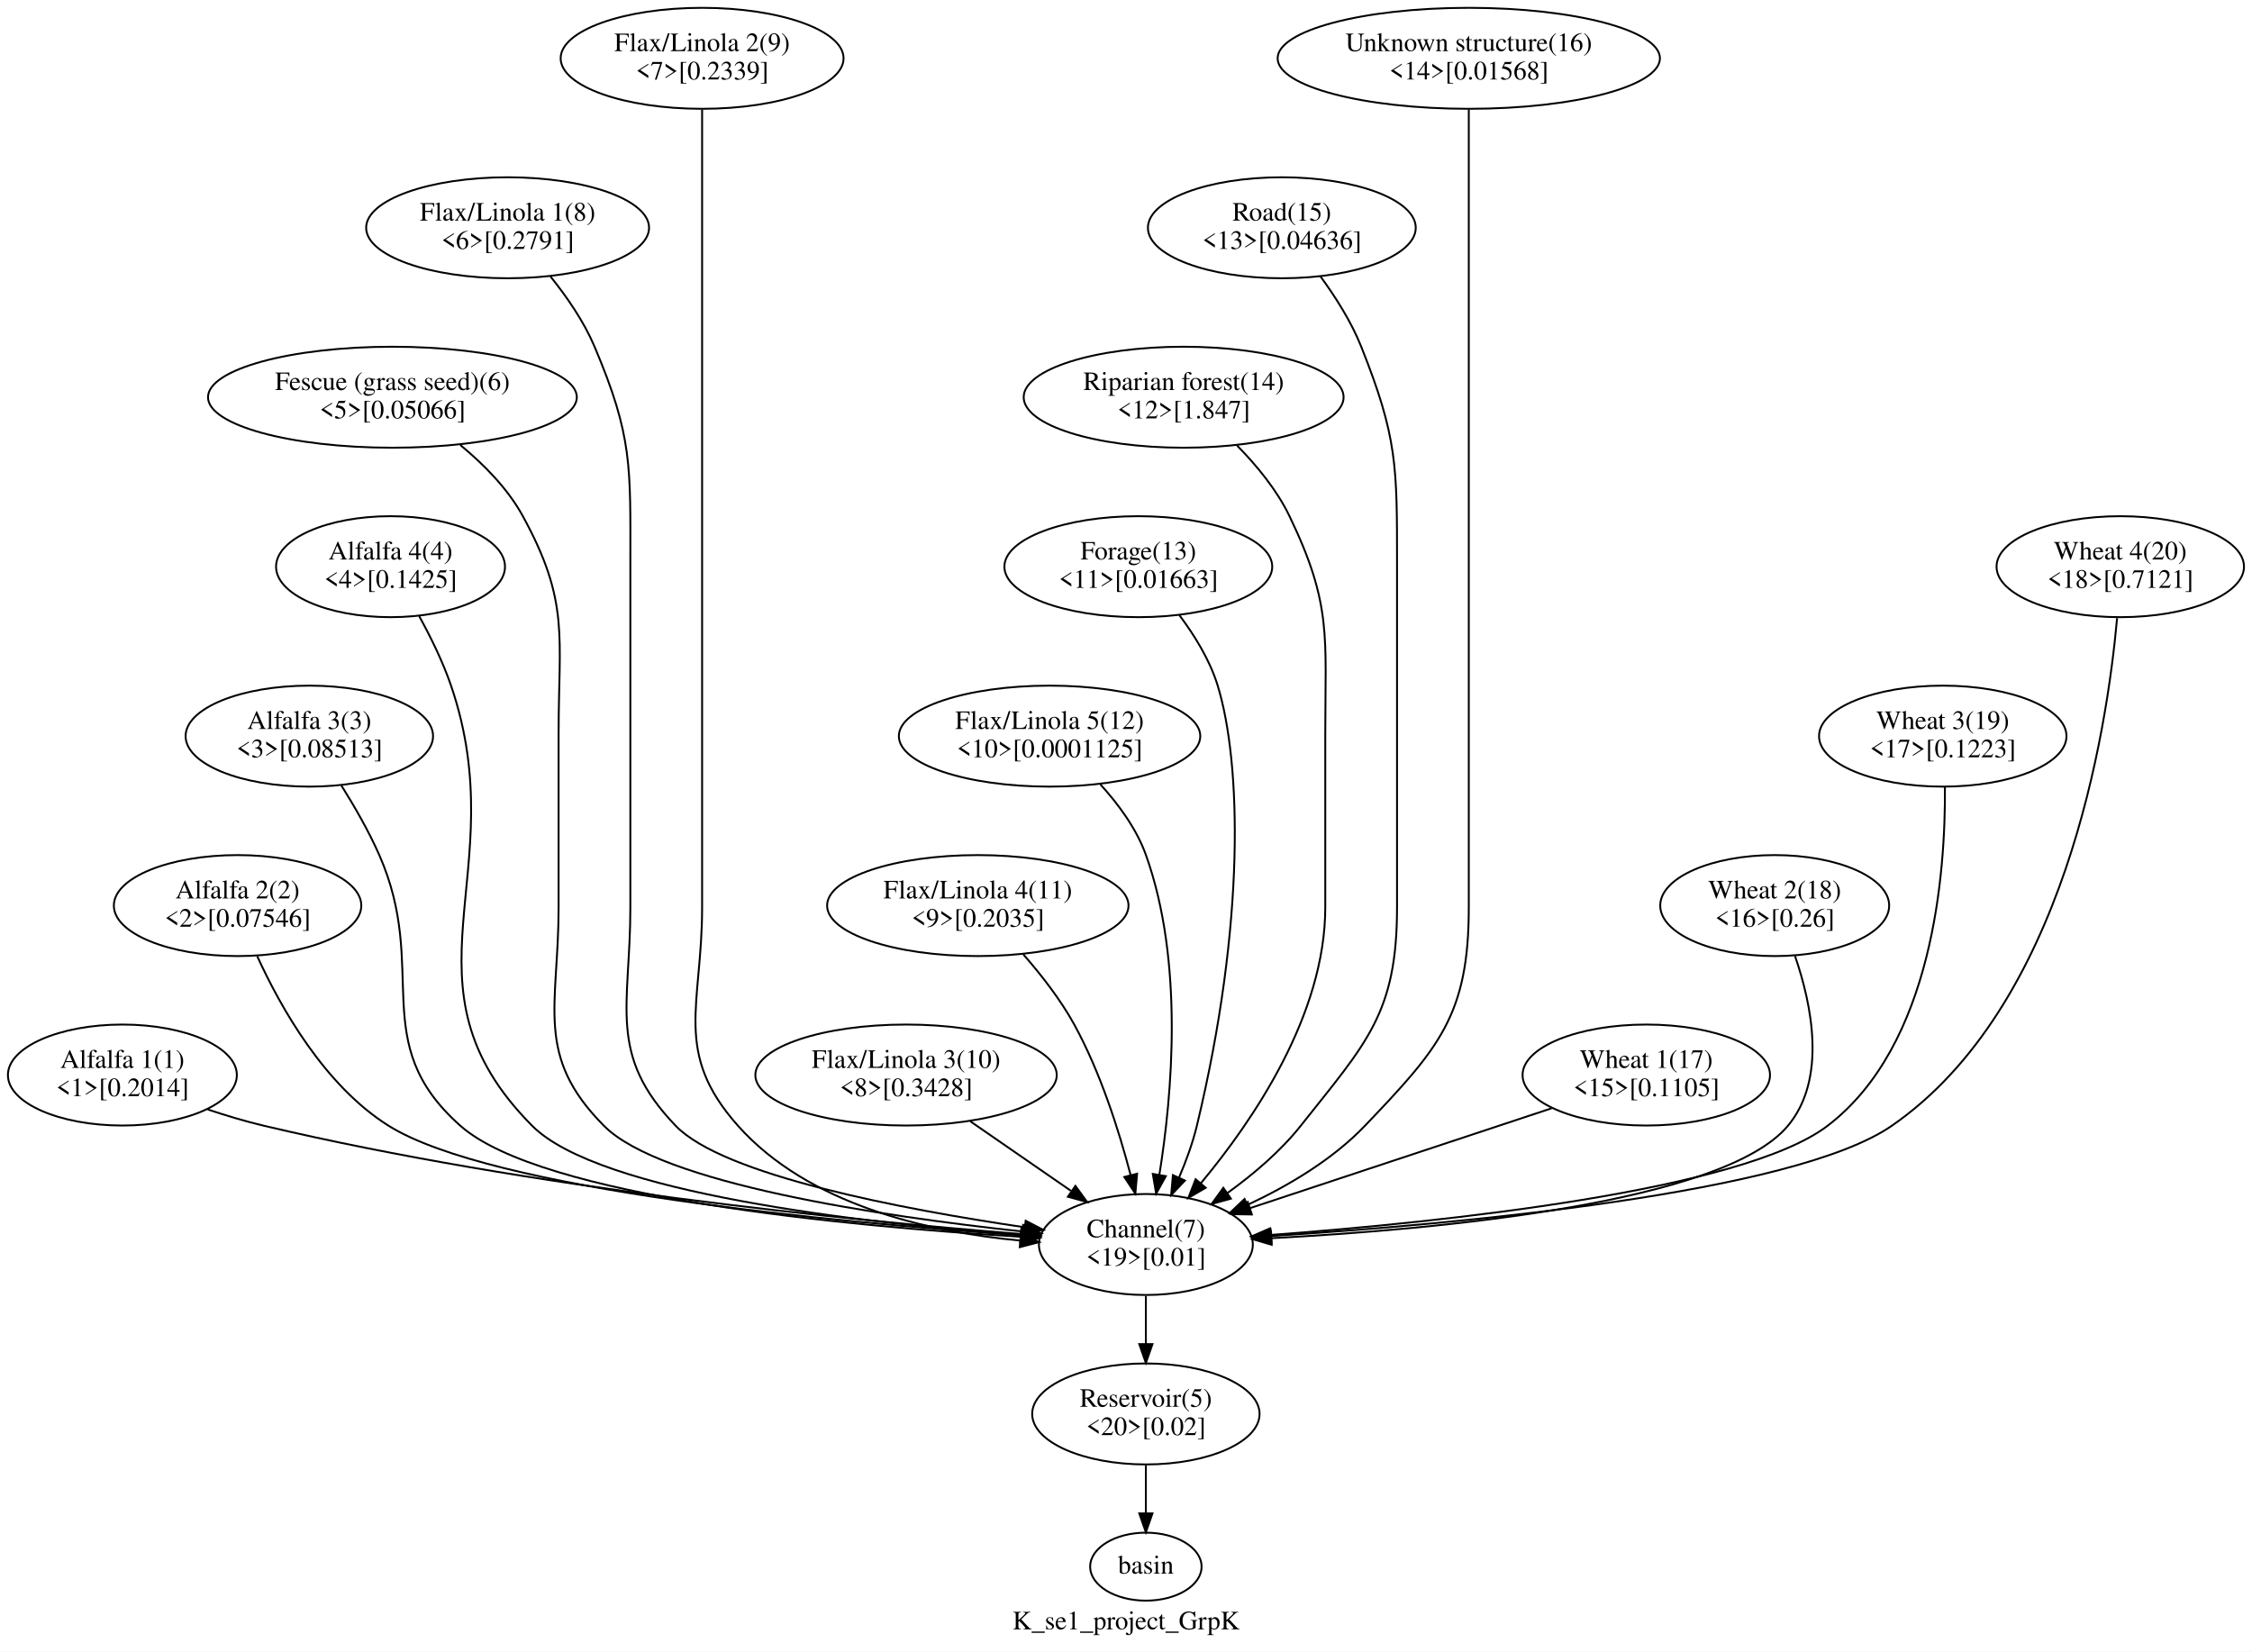
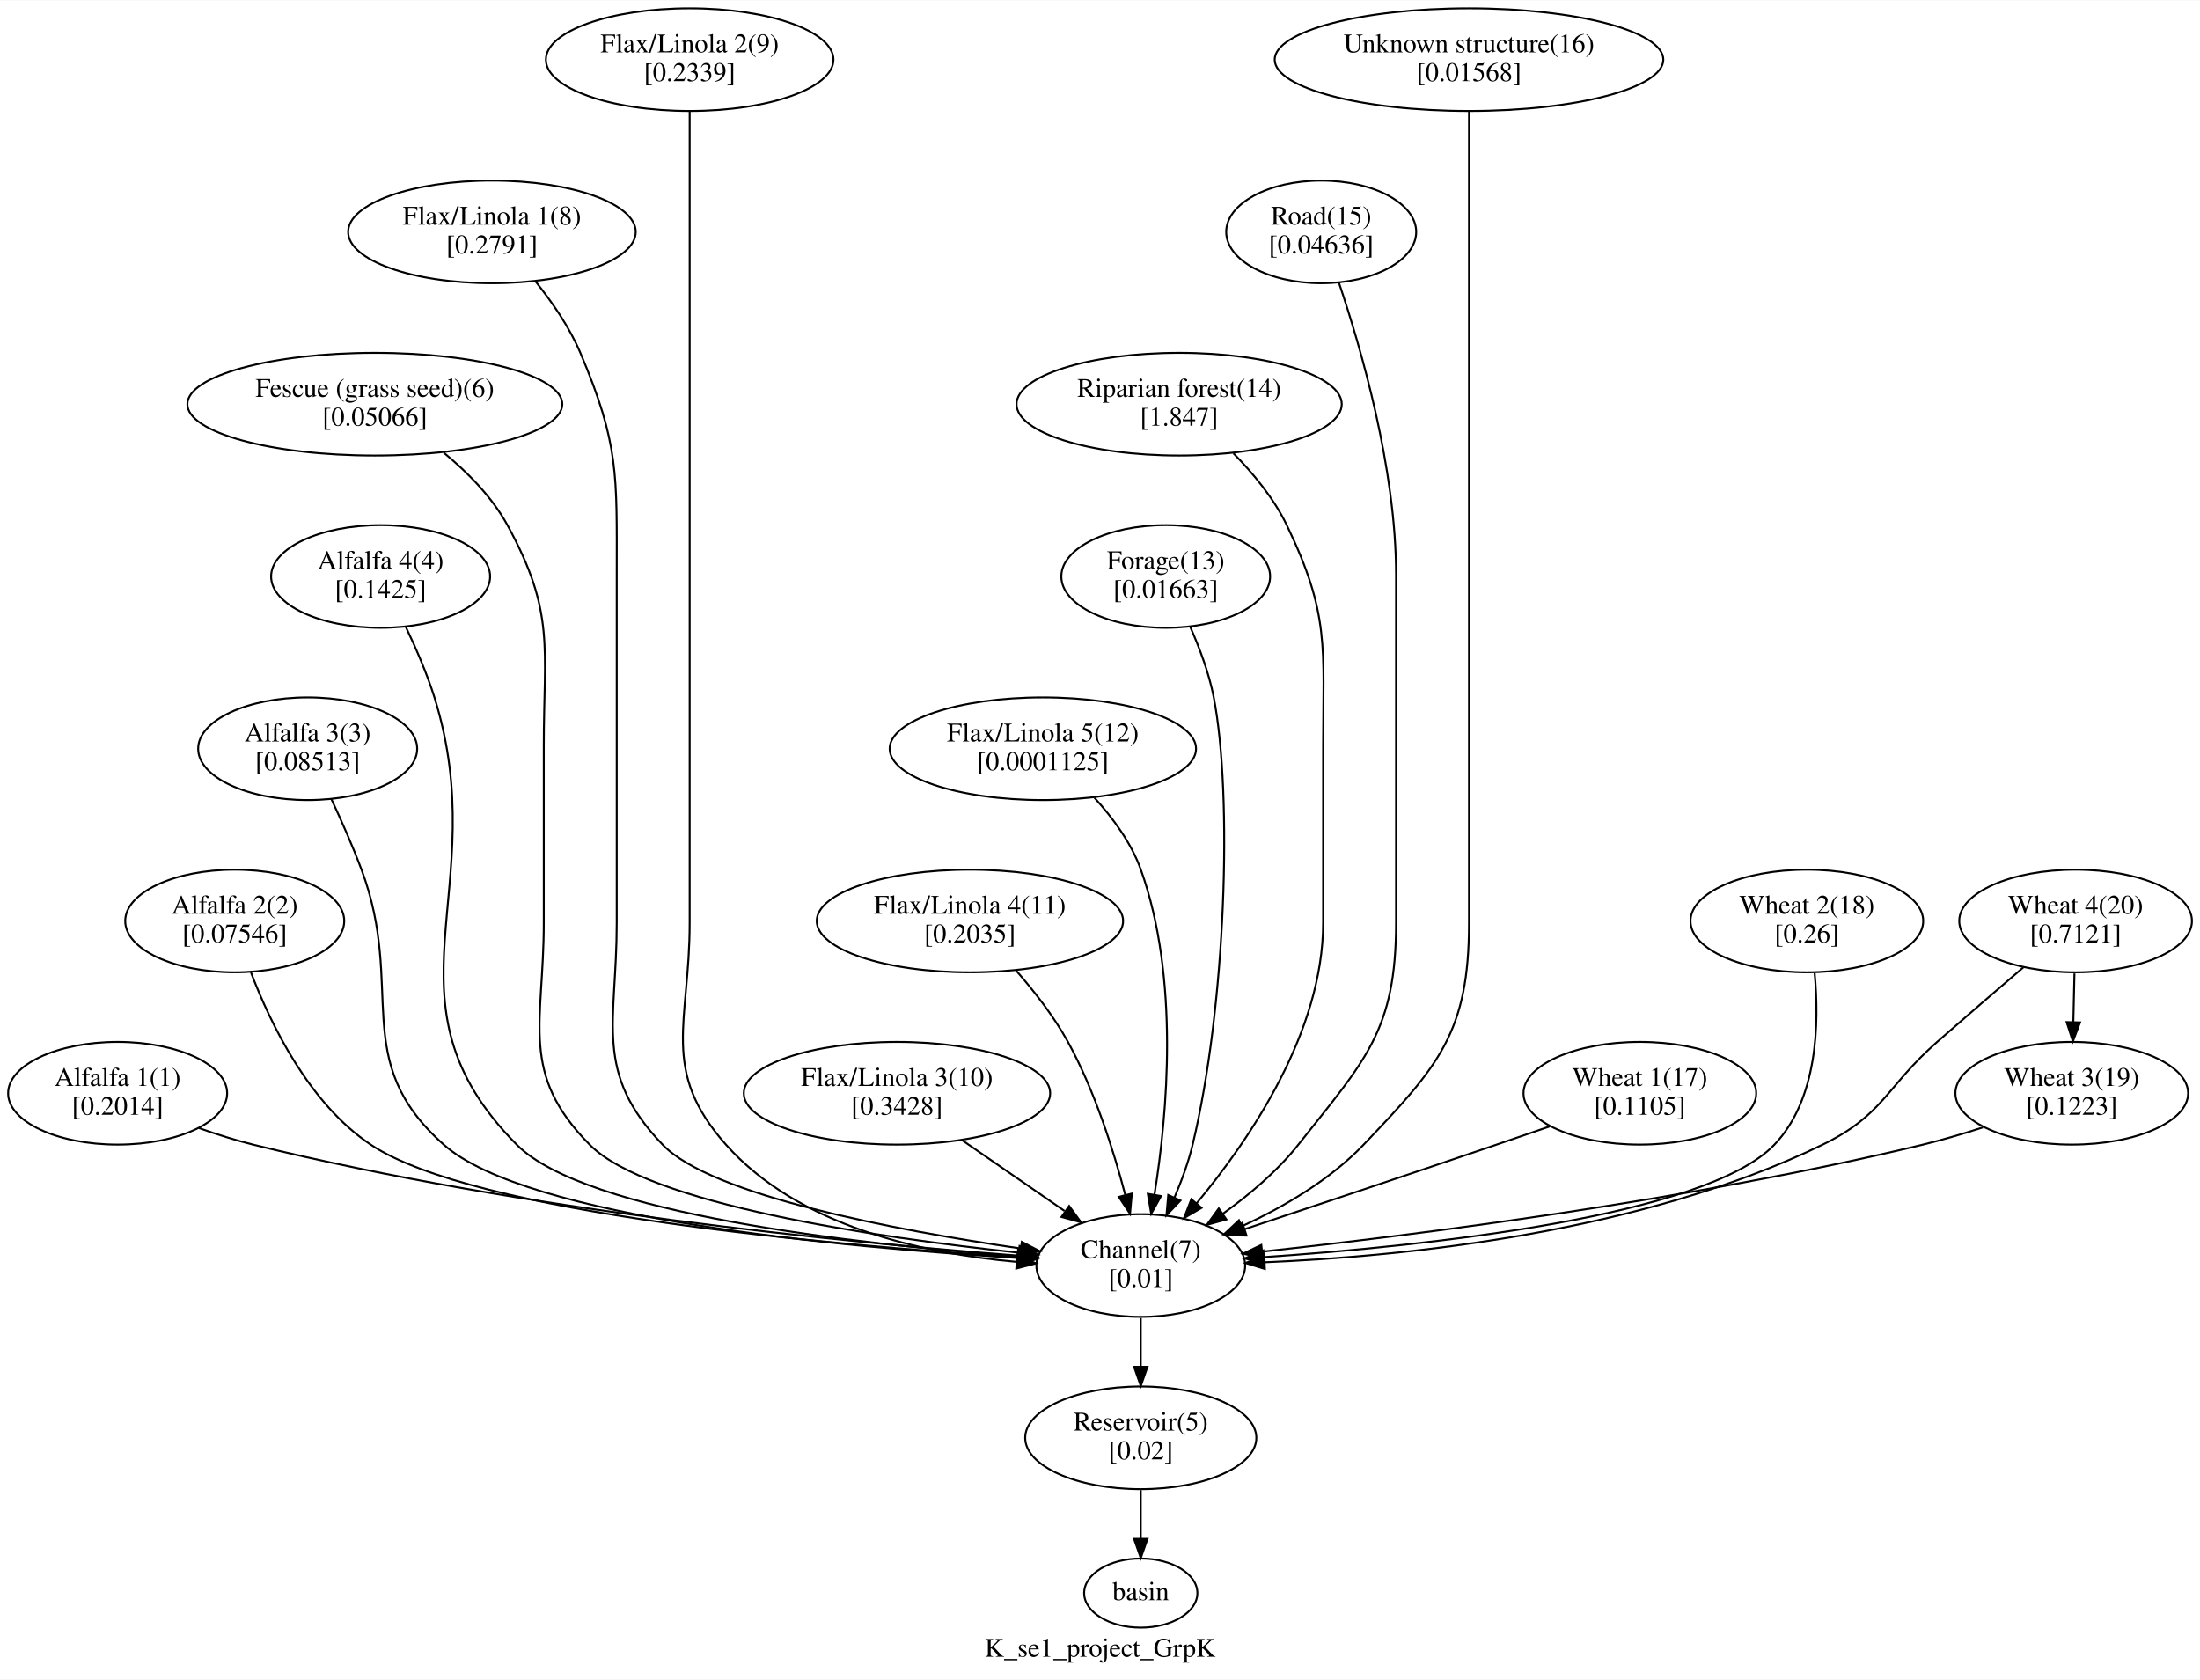
- <svg xmlns="http://www.w3.org/2000/svg" width="1193pt" height="875pt" viewBox="0.00 0.00 1192.57 874.66">
+ <svg xmlns="http://www.w3.org/2000/svg" width="1146pt" height="875pt" viewBox="0.00 0.00 1146.09 874.66">
  <g id="graph0" class="graph" transform="scale(1 1) rotate(0) translate(4 870.66)">
-     <polygon fill="white" stroke="transparent" points="-4,4 -4,-870.66 1188.57,-870.66 1188.57,4 -4,4" />
-     <text text-anchor="middle" x="592.29" y="-7.8" font-family="Times,serif" font-size="14.00">K_se1_project_GrpK</text>
+     <polygon fill="white" stroke="transparent" points="-4,4 -4,-870.66 1142.09,-870.66 1142.09,4 -4,4" />
+     <text text-anchor="middle" x="569.04" y="-7.8" font-family="Times,serif" font-size="14.00">K_se1_project_GrpK</text>
    <g id="node1" class="node">
-       <ellipse fill="none" stroke="black" cx="60.81" cy="-301.35" rx="60.62" ry="26.74" />
-       <text text-anchor="middle" x="60.81" y="-305.15" font-family="Times,serif" font-size="14.00">Alfalfa 1(1)</text>
-       <text text-anchor="middle" x="60.81" y="-290.15" font-family="Times,serif" font-size="14.00">&lt;1&gt;[0.2014]</text>
+       <ellipse fill="none" stroke="black" cx="57.28" cy="-301.35" rx="57.05" ry="26.74" />
+       <text text-anchor="middle" x="57.28" y="-305.15" font-family="Times,serif" font-size="14.00">Alfalfa 1(1)</text>
+       <text text-anchor="middle" x="57.28" y="-290.15" font-family="Times,serif" font-size="14.00">[0.2014]</text>
    </g>
    <g id="node2" class="node">
-       <ellipse fill="none" stroke="black" cx="602.81" cy="-211.61" rx="56.64" ry="26.74" />
-       <text text-anchor="middle" x="602.81" y="-215.41" font-family="Times,serif" font-size="14.00">Channel(7)</text>
-       <text text-anchor="middle" x="602.81" y="-200.41" font-family="Times,serif" font-size="14.00">&lt;19&gt;[0.01]</text>
+       <ellipse fill="none" stroke="black" cx="590.28" cy="-211.61" rx="54.39" ry="26.74" />
+       <text text-anchor="middle" x="590.28" y="-215.41" font-family="Times,serif" font-size="14.00">Channel(7)</text>
+       <text text-anchor="middle" x="590.28" y="-200.41" font-family="Times,serif" font-size="14.00">[0.01]</text>
    </g>
    <g id="edge1" class="edge">
-       <path fill="none" stroke="black" d="M105.99,-283.13C115.72,-279.89 126.03,-276.79 135.81,-274.48 276.45,-241.26 445.42,-224.43 536.61,-217.18" />
-       <polygon fill="black" stroke="black" points="537.11,-220.65 546.8,-216.39 536.56,-213.67 537.11,-220.65" />
+       <path fill="none" stroke="black" d="M99.61,-283.23C108.94,-279.94 118.85,-276.8 128.28,-274.48 267.88,-240.13 436.21,-223.66 526.17,-216.8" />
+       <polygon fill="black" stroke="black" points="526.51,-220.28 536.22,-216.04 525.98,-213.3 526.51,-220.28" />
    </g>
    <g id="node3" class="node">
-       <ellipse fill="none" stroke="black" cx="602.81" cy="-121.87" rx="60.21" ry="26.74" />
-       <text text-anchor="middle" x="602.81" y="-125.67" font-family="Times,serif" font-size="14.00">Reservoir(5)</text>
-       <text text-anchor="middle" x="602.81" y="-110.67" font-family="Times,serif" font-size="14.00">&lt;20&gt;[0.02]</text>
+       <ellipse fill="none" stroke="black" cx="590.28" cy="-121.87" rx="60.21" ry="26.74" />
+       <text text-anchor="middle" x="590.28" y="-125.67" font-family="Times,serif" font-size="14.00">Reservoir(5)</text>
+       <text text-anchor="middle" x="590.28" y="-110.67" font-family="Times,serif" font-size="14.00">[0.02]</text>
    </g>
    <g id="edge2" class="edge">
-       <path fill="none" stroke="black" d="M602.81,-184.29C602.81,-176.32 602.81,-167.43 602.81,-158.94" />
-       <polygon fill="black" stroke="black" points="606.31,-158.87 602.81,-148.87 599.31,-158.87 606.31,-158.87" />
+       <path fill="none" stroke="black" d="M590.28,-184.29C590.28,-176.32 590.28,-167.43 590.28,-158.94" />
+       <polygon fill="black" stroke="black" points="593.78,-158.87 590.28,-148.87 586.78,-158.87 593.78,-158.87" />
    </g>
    <g id="node4" class="node">
-       <ellipse fill="none" stroke="black" cx="602.81" cy="-41" rx="29.5" ry="18" />
-       <text text-anchor="middle" x="602.81" y="-37.3" font-family="Times,serif" font-size="14.00">basin</text>
+       <ellipse fill="none" stroke="black" cx="590.28" cy="-41" rx="29.5" ry="18" />
+       <text text-anchor="middle" x="590.28" y="-37.3" font-family="Times,serif" font-size="14.00">basin</text>
    </g>
    <g id="edge3" class="edge">
-       <path fill="none" stroke="black" d="M602.81,-94.61C602.81,-86.51 602.81,-77.57 602.81,-69.39" />
-       <polygon fill="black" stroke="black" points="606.31,-69.22 602.81,-59.22 599.31,-69.22 606.31,-69.22" />
+       <path fill="none" stroke="black" d="M590.28,-94.61C590.28,-86.51 590.28,-77.57 590.28,-69.39" />
+       <polygon fill="black" stroke="black" points="593.78,-69.22 590.28,-59.22 586.78,-69.22 593.78,-69.22" />
    </g>
    <g id="node5" class="node">
-       <ellipse fill="none" stroke="black" cx="121.81" cy="-391.09" rx="65.52" ry="26.74" />
-       <text text-anchor="middle" x="121.81" y="-394.89" font-family="Times,serif" font-size="14.00">Alfalfa 2(2)</text>
-       <text text-anchor="middle" x="121.81" y="-379.89" font-family="Times,serif" font-size="14.00">&lt;2&gt;[0.07546]</text>
+       <ellipse fill="none" stroke="black" cx="118.28" cy="-391.09" rx="57.05" ry="26.74" />
+       <text text-anchor="middle" x="118.28" y="-394.89" font-family="Times,serif" font-size="14.00">Alfalfa 2(2)</text>
+       <text text-anchor="middle" x="118.28" y="-379.89" font-family="Times,serif" font-size="14.00">[0.07546]</text>
    </g>
    <g id="edge4" class="edge">
-       <path fill="none" stroke="black" d="M132.23,-364.26C144.59,-337.19 167.88,-295.72 201.81,-274.48 256.38,-240.32 437.45,-223.4 536.56,-216.52" />
-       <polygon fill="black" stroke="black" points="537.02,-219.99 546.76,-215.82 536.55,-213.01 537.02,-219.99" />
+       <path fill="none" stroke="black" d="M126.73,-364.31C137.01,-337.29 157.1,-295.86 189.28,-274.48 243.32,-238.56 427.25,-222.3 526.14,-216" />
+       <polygon fill="black" stroke="black" points="526.54,-219.49 536.31,-215.37 526.11,-212.5 526.54,-219.49" />
    </g>
    <g id="node6" class="node">
-       <ellipse fill="none" stroke="black" cx="159.81" cy="-480.83" rx="65.52" ry="26.74" />
-       <text text-anchor="middle" x="159.81" y="-484.63" font-family="Times,serif" font-size="14.00">Alfalfa 3(3)</text>
-       <text text-anchor="middle" x="159.81" y="-469.63" font-family="Times,serif" font-size="14.00">&lt;3&gt;[0.08513]</text>
+       <ellipse fill="none" stroke="black" cx="156.28" cy="-480.83" rx="57.05" ry="26.74" />
+       <text text-anchor="middle" x="156.28" y="-484.63" font-family="Times,serif" font-size="14.00">Alfalfa 3(3)</text>
+       <text text-anchor="middle" x="156.28" y="-469.63" font-family="Times,serif" font-size="14.00">[0.08513]</text>
    </g>
    <g id="edge5" class="edge">
-       <path fill="none" stroke="black" d="M176.77,-454.71C183.65,-443.75 191.26,-430.56 196.81,-417.96 223.66,-357.04 189.95,-318.59 239.81,-274.48 282.79,-236.46 444,-221.34 536.48,-215.7" />
-       <polygon fill="black" stroke="black" points="536.81,-219.18 546.58,-215.1 536.4,-212.2 536.81,-219.18" />
+       <path fill="none" stroke="black" d="M168.63,-454.57C173.82,-443.48 179.69,-430.22 184.28,-417.96 207.61,-355.61 177.41,-318.59 227.28,-274.48 270.6,-236.15 434.07,-221.1 526.17,-215.56" />
+       <polygon fill="black" stroke="black" points="526.44,-219.05 536.22,-214.98 526.03,-212.06 526.44,-219.05" />
    </g>
    <g id="node7" class="node">
-       <ellipse fill="none" stroke="black" cx="202.81" cy="-570.57" rx="60.62" ry="26.74" />
-       <text text-anchor="middle" x="202.81" y="-574.37" font-family="Times,serif" font-size="14.00">Alfalfa 4(4)</text>
-       <text text-anchor="middle" x="202.81" y="-559.37" font-family="Times,serif" font-size="14.00">&lt;4&gt;[0.1425]</text>
+       <ellipse fill="none" stroke="black" cx="194.28" cy="-570.57" rx="57.05" ry="26.74" />
+       <text text-anchor="middle" x="194.28" y="-574.37" font-family="Times,serif" font-size="14.00">Alfalfa 4(4)</text>
+       <text text-anchor="middle" x="194.28" y="-559.37" font-family="Times,serif" font-size="14.00">[0.1425]</text>
    </g>
    <g id="edge6" class="edge">
-       <path fill="none" stroke="black" d="M217.96,-544.43C223.99,-533.48 230.5,-520.29 234.81,-507.7 268.95,-407.98 203.5,-349.23 277.81,-274.48 313.27,-238.81 452.31,-222.99 536.62,-216.55" />
-       <polygon fill="black" stroke="black" points="536.91,-220.04 546.62,-215.81 536.39,-213.06 536.91,-220.04" />
+       <path fill="none" stroke="black" d="M207.43,-544.23C212.68,-533.24 218.4,-520.08 222.28,-507.7 253.79,-407.12 190.96,-349.23 265.28,-274.48 300.99,-238.56 441.79,-222.76 525.9,-216.42" />
+       <polygon fill="black" stroke="black" points="526.4,-219.89 536.12,-215.67 525.89,-212.91 526.4,-219.89" />
    </g>
    <g id="node8" class="node">
-       <ellipse fill="none" stroke="black" cx="203.81" cy="-660.31" rx="97.66" ry="26.74" />
-       <text text-anchor="middle" x="203.81" y="-664.11" font-family="Times,serif" font-size="14.00">Fescue (grass seed)(6)</text>
-       <text text-anchor="middle" x="203.81" y="-649.11" font-family="Times,serif" font-size="14.00">&lt;5&gt;[0.05066]</text>
+       <ellipse fill="none" stroke="black" cx="191.28" cy="-660.31" rx="97.66" ry="26.74" />
+       <text text-anchor="middle" x="191.28" y="-664.11" font-family="Times,serif" font-size="14.00">Fescue (grass seed)(6)</text>
+       <text text-anchor="middle" x="191.28" y="-649.11" font-family="Times,serif" font-size="14.00">[0.05066]</text>
    </g>
    <g id="edge7" class="edge">
-       <path fill="none" stroke="black" d="M239.76,-635C252.12,-624.83 264.85,-611.97 272.81,-597.44 297.84,-551.78 291.81,-533.9 291.81,-481.83 291.81,-481.83 291.81,-481.83 291.81,-390.09 291.81,-337.61 278.85,-311.73 315.81,-274.48 346.24,-243.81 462.23,-226.63 537.11,-218.52" />
-       <polygon fill="black" stroke="black" points="537.81,-221.97 547.39,-217.44 537.08,-215.01 537.81,-221.97" />
+       <path fill="none" stroke="black" d="M227.22,-635C239.59,-624.83 252.31,-611.97 260.28,-597.44 285.3,-551.78 279.28,-533.9 279.28,-481.83 279.28,-481.83 279.28,-481.83 279.28,-390.09 279.28,-337.61 266.31,-311.73 303.28,-274.48 333.97,-243.55 451.66,-226.34 526.47,-218.32" />
+       <polygon fill="black" stroke="black" points="527.14,-221.77 536.72,-217.25 526.41,-214.8 527.14,-221.77" />
    </g>
    <g id="node9" class="node">
-       <ellipse fill="none" stroke="black" cx="264.81" cy="-750.05" rx="74.91" ry="26.74" />
-       <text text-anchor="middle" x="264.81" y="-753.85" font-family="Times,serif" font-size="14.00">Flax/Linola 1(8)</text>
-       <text text-anchor="middle" x="264.81" y="-738.85" font-family="Times,serif" font-size="14.00">&lt;6&gt;[0.2791]</text>
+       <ellipse fill="none" stroke="black" cx="252.28" cy="-750.05" rx="74.91" ry="26.74" />
+       <text text-anchor="middle" x="252.28" y="-753.85" font-family="Times,serif" font-size="14.00">Flax/Linola 1(8)</text>
+       <text text-anchor="middle" x="252.28" y="-738.85" font-family="Times,serif" font-size="14.00">[0.2791]</text>
    </g>
    <g id="edge8" class="edge">
-       <path fill="none" stroke="black" d="M287.5,-724.27C296.1,-713.58 305.17,-700.49 310.81,-687.18 331.14,-639.24 329.81,-623.64 329.81,-571.57 329.81,-571.57 329.81,-571.57 329.81,-390.09 329.81,-337.61 317.43,-312.3 353.81,-274.48 379.02,-248.27 473.35,-230.33 538.38,-220.77" />
-       <polygon fill="black" stroke="black" points="539.16,-224.19 548.56,-219.31 538.16,-217.26 539.16,-224.19" />
+       <path fill="none" stroke="black" d="M274.96,-724.27C283.56,-713.58 292.63,-700.49 298.28,-687.18 318.61,-639.24 317.28,-623.64 317.28,-571.57 317.28,-571.57 317.28,-571.57 317.28,-390.09 317.28,-337.61 304.9,-312.3 341.28,-274.48 366.7,-248.05 462.47,-230.02 527.54,-220.52" />
+       <polygon fill="black" stroke="black" points="528.3,-223.95 537.71,-219.07 527.32,-217.02 528.3,-223.95" />
    </g>
    <g id="node10" class="node">
-       <ellipse fill="none" stroke="black" cx="367.81" cy="-839.79" rx="74.91" ry="26.74" />
-       <text text-anchor="middle" x="367.81" y="-843.59" font-family="Times,serif" font-size="14.00">Flax/Linola 2(9)</text>
-       <text text-anchor="middle" x="367.81" y="-828.59" font-family="Times,serif" font-size="14.00">&lt;7&gt;[0.2339]</text>
+       <ellipse fill="none" stroke="black" cx="355.28" cy="-839.79" rx="74.91" ry="26.74" />
+       <text text-anchor="middle" x="355.28" y="-843.59" font-family="Times,serif" font-size="14.00">Flax/Linola 2(9)</text>
+       <text text-anchor="middle" x="355.28" y="-828.59" font-family="Times,serif" font-size="14.00">[0.2339]</text>
    </g>
    <g id="edge9" class="edge">
-       <path fill="none" stroke="black" d="M367.81,-812.63C367.81,-778.01 367.81,-715.08 367.81,-661.31 367.81,-661.31 367.81,-661.31 367.81,-390.09 367.81,-338.02 352.19,-313.37 386.81,-274.48 424.1,-232.59 487.63,-218.24 536.17,-213.7" />
-       <polygon fill="black" stroke="black" points="536.61,-217.18 546.29,-212.88 536.04,-210.2 536.61,-217.18" />
+       <path fill="none" stroke="black" d="M355.28,-812.63C355.28,-778.01 355.28,-715.08 355.28,-661.31 355.28,-661.31 355.28,-661.31 355.28,-390.09 355.28,-338.02 339.65,-313.37 374.28,-274.48 412.05,-232.05 476.75,-217.87 525.52,-213.53" />
+       <polygon fill="black" stroke="black" points="525.97,-217.01 535.67,-212.75 525.43,-210.03 525.97,-217.01" />
    </g>
    <g id="node11" class="node">
-       <ellipse fill="none" stroke="black" cx="475.81" cy="-301.35" rx="79.81" ry="26.74" />
-       <text text-anchor="middle" x="475.81" y="-305.15" font-family="Times,serif" font-size="14.00">Flax/Linola 3(10)</text>
-       <text text-anchor="middle" x="475.81" y="-290.15" font-family="Times,serif" font-size="14.00">&lt;8&gt;[0.3428]</text>
+       <ellipse fill="none" stroke="black" cx="463.28" cy="-301.35" rx="79.81" ry="26.74" />
+       <text text-anchor="middle" x="463.28" y="-305.15" font-family="Times,serif" font-size="14.00">Flax/Linola 3(10)</text>
+       <text text-anchor="middle" x="463.28" y="-290.15" font-family="Times,serif" font-size="14.00">[0.3428]</text>
    </g>
    <g id="edge10" class="edge">
-       <path fill="none" stroke="black" d="M509.84,-276.84C526.24,-265.51 546,-251.86 563.08,-240.06" />
-       <polygon fill="black" stroke="black" points="565.49,-242.65 571.73,-234.08 561.51,-236.89 565.49,-242.65" />
+       <path fill="none" stroke="black" d="M497.31,-276.84C513.7,-265.51 533.46,-251.86 550.54,-240.06" />
+       <polygon fill="black" stroke="black" points="552.96,-242.65 559.2,-234.08 548.98,-236.89 552.96,-242.65" />
    </g>
    <g id="node12" class="node">
-       <ellipse fill="none" stroke="black" cx="513.81" cy="-391.09" rx="79.81" ry="26.74" />
-       <text text-anchor="middle" x="513.81" y="-394.89" font-family="Times,serif" font-size="14.00">Flax/Linola 4(11)</text>
-       <text text-anchor="middle" x="513.81" y="-379.89" font-family="Times,serif" font-size="14.00">&lt;9&gt;[0.2035]</text>
+       <ellipse fill="none" stroke="black" cx="501.28" cy="-391.09" rx="79.81" ry="26.74" />
+       <text text-anchor="middle" x="501.28" y="-394.89" font-family="Times,serif" font-size="14.00">Flax/Linola 4(11)</text>
+       <text text-anchor="middle" x="501.28" y="-379.89" font-family="Times,serif" font-size="14.00">[0.2035]</text>
    </g>
    <g id="edge11" class="edge">
-       <path fill="none" stroke="black" d="M537.97,-365.17C547.35,-354.46 557.56,-341.39 564.81,-328.22 578.66,-303.07 588.52,-272.05 594.71,-248.47" />
-       <polygon fill="black" stroke="black" points="598.17,-249.09 597.23,-238.54 591.38,-247.37 598.17,-249.09" />
+       <path fill="none" stroke="black" d="M525.43,-365.17C534.81,-354.46 545.02,-341.39 552.28,-328.22 566.13,-303.07 575.98,-272.05 582.18,-248.47" />
+       <polygon fill="black" stroke="black" points="585.63,-249.09 584.69,-238.54 578.85,-247.37 585.63,-249.09" />
    </g>
    <g id="node13" class="node">
-       <ellipse fill="none" stroke="black" cx="551.81" cy="-480.83" rx="79.81" ry="26.74" />
-       <text text-anchor="middle" x="551.81" y="-484.63" font-family="Times,serif" font-size="14.00">Flax/Linola 5(12)</text>
-       <text text-anchor="middle" x="551.81" y="-469.63" font-family="Times,serif" font-size="14.00">&lt;10&gt;[0.0001125]</text>
+       <ellipse fill="none" stroke="black" cx="539.28" cy="-480.83" rx="79.81" ry="26.74" />
+       <text text-anchor="middle" x="539.28" y="-484.63" font-family="Times,serif" font-size="14.00">Flax/Linola 5(12)</text>
+       <text text-anchor="middle" x="539.28" y="-469.63" font-family="Times,serif" font-size="14.00">[0.0001125]</text>
    </g>
    <g id="edge12" class="edge">
-       <path fill="none" stroke="black" d="M578.69,-455.3C588.22,-444.84 597.83,-431.85 602.81,-417.96 623.08,-361.51 616.71,-290.56 609.96,-248.56" />
-       <polygon fill="black" stroke="black" points="613.38,-247.8 608.25,-238.53 606.48,-248.97 613.38,-247.8" />
+       <path fill="none" stroke="black" d="M566.15,-455.3C575.69,-444.84 585.29,-431.85 590.28,-417.96 610.54,-361.51 604.17,-290.56 597.42,-248.56" />
+       <polygon fill="black" stroke="black" points="600.84,-247.8 595.71,-238.53 593.94,-248.97 600.84,-247.8" />
    </g>
    <g id="node14" class="node">
-       <ellipse fill="none" stroke="black" cx="598.81" cy="-570.57" rx="70.92" ry="26.74" />
-       <text text-anchor="middle" x="598.81" y="-574.37" font-family="Times,serif" font-size="14.00">Forage(13)</text>
-       <text text-anchor="middle" x="598.81" y="-559.37" font-family="Times,serif" font-size="14.00">&lt;11&gt;[0.01663]</text>
+       <ellipse fill="none" stroke="black" cx="603.28" cy="-570.57" rx="54.39" ry="26.74" />
+       <text text-anchor="middle" x="603.28" y="-574.37" font-family="Times,serif" font-size="14.00">Forage(13)</text>
+       <text text-anchor="middle" x="603.28" y="-559.37" font-family="Times,serif" font-size="14.00">[0.01663]</text>
    </g>
    <g id="edge13" class="edge">
-       <path fill="none" stroke="black" d="M620.56,-544.88C628.57,-534.21 636.69,-521.1 640.81,-507.7 653.36,-466.87 655.68,-381.87 629.81,-274.48 627.59,-265.28 624.09,-255.72 620.33,-246.95" />
-       <polygon fill="black" stroke="black" points="623.5,-245.47 616.19,-237.8 617.12,-248.35 623.5,-245.47" />
+       <path fill="none" stroke="black" d="M616.02,-544.36C620.89,-533.39 625.84,-520.21 628.28,-507.7 638.27,-456.27 634.6,-346.42 617.28,-274.48 615.06,-265.28 611.55,-255.72 607.79,-246.95" />
+       <polygon fill="black" stroke="black" points="610.96,-245.47 603.66,-237.8 604.58,-248.35 610.96,-245.47" />
    </g>
    <g id="node15" class="node">
-       <ellipse fill="none" stroke="black" cx="622.81" cy="-660.31" rx="84.71" ry="26.74" />
-       <text text-anchor="middle" x="622.81" y="-664.11" font-family="Times,serif" font-size="14.00">Riparian forest(14)</text>
-       <text text-anchor="middle" x="622.81" y="-649.11" font-family="Times,serif" font-size="14.00">&lt;12&gt;[1.847]</text>
+       <ellipse fill="none" stroke="black" cx="610.28" cy="-660.31" rx="84.71" ry="26.74" />
+       <text text-anchor="middle" x="610.28" y="-664.11" font-family="Times,serif" font-size="14.00">Riparian forest(14)</text>
+       <text text-anchor="middle" x="610.28" y="-649.11" font-family="Times,serif" font-size="14.00">[1.847]</text>
    </g>
    <g id="edge14" class="edge">
-       <path fill="none" stroke="black" d="M651.09,-634.73C661.39,-624.26 672.14,-611.27 678.81,-597.44 701.43,-550.54 697.81,-533.9 697.81,-481.83 697.81,-481.83 697.81,-481.83 697.81,-390.09 697.81,-333.47 659.76,-277.43 631.82,-243.92" />
-       <polygon fill="black" stroke="black" points="634.48,-241.64 625.32,-236.3 629.15,-246.18 634.48,-241.64" />
+       <path fill="none" stroke="black" d="M638.55,-634.73C648.86,-624.26 659.61,-611.27 666.28,-597.44 688.89,-550.54 685.28,-533.9 685.28,-481.83 685.28,-481.83 685.28,-481.83 685.28,-390.09 685.28,-333.47 647.23,-277.43 619.29,-243.92" />
+       <polygon fill="black" stroke="black" points="621.94,-241.64 612.79,-236.3 616.62,-246.18 621.94,-241.64" />
    </g>
    <g id="node16" class="node">
-       <ellipse fill="none" stroke="black" cx="674.81" cy="-750.05" rx="70.92" ry="26.74" />
-       <text text-anchor="middle" x="674.81" y="-753.85" font-family="Times,serif" font-size="14.00">Road(15)</text>
-       <text text-anchor="middle" x="674.81" y="-738.85" font-family="Times,serif" font-size="14.00">&lt;13&gt;[0.04636]</text>
+       <ellipse fill="none" stroke="black" cx="684.28" cy="-750.05" rx="49.49" ry="26.74" />
+       <text text-anchor="middle" x="684.28" y="-753.85" font-family="Times,serif" font-size="14.00">Road(15)</text>
+       <text text-anchor="middle" x="684.28" y="-738.85" font-family="Times,serif" font-size="14.00">[0.04636]</text>
    </g>
    <g id="edge15" class="edge">
-       <path fill="none" stroke="black" d="M695.27,-724.28C703.17,-713.49 711.57,-700.32 716.81,-687.18 736.11,-638.82 735.81,-623.64 735.81,-571.57 735.81,-571.57 735.81,-571.57 735.81,-390.09 735.81,-333.93 719.68,-318.5 684.81,-274.48 674.08,-260.94 659.73,-248.78 646.03,-238.9" />
-       <polygon fill="black" stroke="black" points="647.83,-235.89 637.62,-233.06 643.83,-241.64 647.83,-235.89" />
+       <path fill="none" stroke="black" d="M693.52,-723.57C705.05,-689.44 723.28,-626.78 723.28,-571.57 723.28,-571.57 723.28,-571.57 723.28,-390.09 723.28,-333.93 707.15,-318.5 672.28,-274.48 661.45,-260.82 646.95,-248.57 633.14,-238.65" />
+       <polygon fill="black" stroke="black" points="634.89,-235.6 624.68,-232.78 630.9,-241.36 634.89,-235.6" />
    </g>
    <g id="node17" class="node">
-       <ellipse fill="none" stroke="black" cx="773.81" cy="-839.79" rx="101.23" ry="26.74" />
-       <text text-anchor="middle" x="773.81" y="-843.59" font-family="Times,serif" font-size="14.00">Unknown structure(16)</text>
-       <text text-anchor="middle" x="773.81" y="-828.59" font-family="Times,serif" font-size="14.00">&lt;14&gt;[0.01568]</text>
+       <ellipse fill="none" stroke="black" cx="761.28" cy="-839.79" rx="101.23" ry="26.74" />
+       <text text-anchor="middle" x="761.28" y="-843.59" font-family="Times,serif" font-size="14.00">Unknown structure(16)</text>
+       <text text-anchor="middle" x="761.28" y="-828.59" font-family="Times,serif" font-size="14.00">[0.01568]</text>
    </g>
    <g id="edge16" class="edge">
-       <path fill="none" stroke="black" d="M773.81,-812.63C773.81,-778.01 773.81,-715.08 773.81,-661.31 773.81,-661.31 773.81,-661.31 773.81,-390.09 773.81,-333.19 758.11,-315.63 718.81,-274.48 701.65,-256.51 678.1,-242.63 656.7,-232.62" />
-       <polygon fill="black" stroke="black" points="657.93,-229.33 647.37,-228.42 655.06,-235.72 657.93,-229.33" />
+       <path fill="none" stroke="black" d="M761.28,-812.63C761.28,-778.01 761.28,-715.08 761.28,-661.31 761.28,-661.31 761.28,-661.31 761.28,-390.09 761.28,-333.19 745.58,-315.63 706.28,-274.48 688.76,-256.14 664.59,-242.06 642.85,-232" />
+       <polygon fill="black" stroke="black" points="644.26,-228.8 633.7,-227.94 641.42,-235.2 644.26,-228.8" />
    </g>
    <g id="node18" class="node">
-       <ellipse fill="none" stroke="black" cx="867.81" cy="-301.35" rx="65.52" ry="26.74" />
-       <text text-anchor="middle" x="867.81" y="-305.15" font-family="Times,serif" font-size="14.00">Wheat 1(17)</text>
-       <text text-anchor="middle" x="867.81" y="-290.15" font-family="Times,serif" font-size="14.00">&lt;15&gt;[0.1105]</text>
+       <ellipse fill="none" stroke="black" cx="850.28" cy="-301.35" rx="60.62" ry="26.74" />
+       <text text-anchor="middle" x="850.28" y="-305.15" font-family="Times,serif" font-size="14.00">Wheat 1(17)</text>
+       <text text-anchor="middle" x="850.28" y="-290.15" font-family="Times,serif" font-size="14.00">[0.1105]</text>
    </g>
    <g id="edge17" class="edge">
-       <path fill="none" stroke="black" d="M817.66,-283.74C772.13,-268.67 705.11,-246.48 658.06,-230.9" />
-       <polygon fill="black" stroke="black" points="658.93,-227.5 648.34,-227.68 656.73,-234.15 658.93,-227.5" />
+       <path fill="none" stroke="black" d="M803.49,-284.14C794.15,-280.92 784.4,-277.58 775.28,-274.48 731.27,-259.53 681.28,-242.83 644.37,-230.55" />
+       <polygon fill="black" stroke="black" points="645.39,-227.2 634.8,-227.37 643.18,-233.85 645.39,-227.2" />
    </g>
    <g id="node19" class="node">
-       <ellipse fill="none" stroke="black" cx="935.81" cy="-391.09" rx="60.62" ry="26.74" />
-       <text text-anchor="middle" x="935.81" y="-394.89" font-family="Times,serif" font-size="14.00">Wheat 2(18)</text>
-       <text text-anchor="middle" x="935.81" y="-379.89" font-family="Times,serif" font-size="14.00">&lt;16&gt;[0.26]</text>
+       <ellipse fill="none" stroke="black" cx="937.28" cy="-391.09" rx="60.62" ry="26.74" />
+       <text text-anchor="middle" x="937.28" y="-394.89" font-family="Times,serif" font-size="14.00">Wheat 2(18)</text>
+       <text text-anchor="middle" x="937.28" y="-379.89" font-family="Times,serif" font-size="14.00">[0.26]</text>
    </g>
    <g id="edge18" class="edge">
-       <path fill="none" stroke="black" d="M946.56,-364.41C955.44,-338.65 963.55,-299.34 942.81,-274.48 908.67,-233.56 758.18,-219.64 669.26,-214.95" />
-       <polygon fill="black" stroke="black" points="669.43,-211.45 659.26,-214.45 669.08,-218.45 669.43,-211.45" />
+       <path fill="none" stroke="black" d="M941.34,-363.87C943.8,-337.68 942.91,-298.03 920.28,-274.48 884.46,-237.23 739.98,-221.9 654.52,-216" />
+       <polygon fill="black" stroke="black" points="654.61,-212.49 644.4,-215.32 654.15,-219.48 654.61,-212.49" />
    </g>
    <g id="node20" class="node">
-       <ellipse fill="none" stroke="black" cx="1024.81" cy="-480.83" rx="65.52" ry="26.74" />
-       <text text-anchor="middle" x="1024.81" y="-484.63" font-family="Times,serif" font-size="14.00">Wheat 3(19)</text>
-       <text text-anchor="middle" x="1024.81" y="-469.63" font-family="Times,serif" font-size="14.00">&lt;17&gt;[0.1223]</text>
+       <ellipse fill="none" stroke="black" cx="1075.28" cy="-301.35" rx="60.62" ry="26.74" />
+       <text text-anchor="middle" x="1075.28" y="-305.15" font-family="Times,serif" font-size="14.00">Wheat 3(19)</text>
+       <text text-anchor="middle" x="1075.28" y="-290.15" font-family="Times,serif" font-size="14.00">[0.1223]</text>
    </g>
    <g id="edge19" class="edge">
-       <path fill="none" stroke="black" d="M1025.95,-453.75C1026.32,-408.72 1019.71,-317.1 963.81,-274.48 918.59,-240 760.34,-223.5 669.08,-216.69" />
-       <polygon fill="black" stroke="black" points="669.06,-213.18 658.84,-215.94 668.55,-220.16 669.06,-213.18" />
+       <path fill="none" stroke="black" d="M1029.04,-283.59C1018.68,-280.23 1007.68,-276.98 997.28,-274.48 877.31,-245.69 734.08,-227.59 653.5,-218.86" />
+       <polygon fill="black" stroke="black" points="653.83,-215.38 643.51,-217.79 653.08,-222.34 653.83,-215.38" />
    </g>
    <g id="node21" class="node">
-       <ellipse fill="none" stroke="black" cx="1118.81" cy="-570.57" rx="65.52" ry="26.74" />
-       <text text-anchor="middle" x="1118.81" y="-574.37" font-family="Times,serif" font-size="14.00">Wheat 4(20)</text>
-       <text text-anchor="middle" x="1118.81" y="-559.37" font-family="Times,serif" font-size="14.00">&lt;18&gt;[0.7121]</text>
+       <ellipse fill="none" stroke="black" cx="1077.28" cy="-391.09" rx="60.62" ry="26.74" />
+       <text text-anchor="middle" x="1077.28" y="-394.89" font-family="Times,serif" font-size="14.00">Wheat 4(20)</text>
+       <text text-anchor="middle" x="1077.28" y="-379.89" font-family="Times,serif" font-size="14.00">[0.7121]</text>
    </g>
    <g id="edge20" class="edge">
-       <path fill="none" stroke="black" d="M1117.13,-543.32C1111.75,-483.58 1089.37,-337.75 997.81,-274.48 945.76,-238.51 767.54,-222.4 669.24,-216.1" />
-       <polygon fill="black" stroke="black" points="669.31,-212.6 659.11,-215.47 668.87,-219.58 669.31,-212.6" />
+       <path fill="none" stroke="black" d="M1050.15,-367.01C1036.61,-355.43 1020.02,-341.15 1005.28,-328.22 978.37,-304.61 977.49,-290.1 945.28,-274.48 851.19,-228.86 728.64,-216.44 654.89,-213.31" />
+       <polygon fill="black" stroke="black" points="654.94,-209.81 644.82,-212.93 654.68,-216.8 654.94,-209.81" />
+     </g>
+     <g id="edge21" class="edge">
+       <path fill="none" stroke="black" d="M1076.68,-363.77C1076.49,-355.8 1076.29,-346.91 1076.1,-338.42" />
+       <polygon fill="black" stroke="black" points="1079.6,-338.27 1075.87,-328.35 1072.6,-338.43 1079.6,-338.27" />
    </g>
  </g>
</svg>
